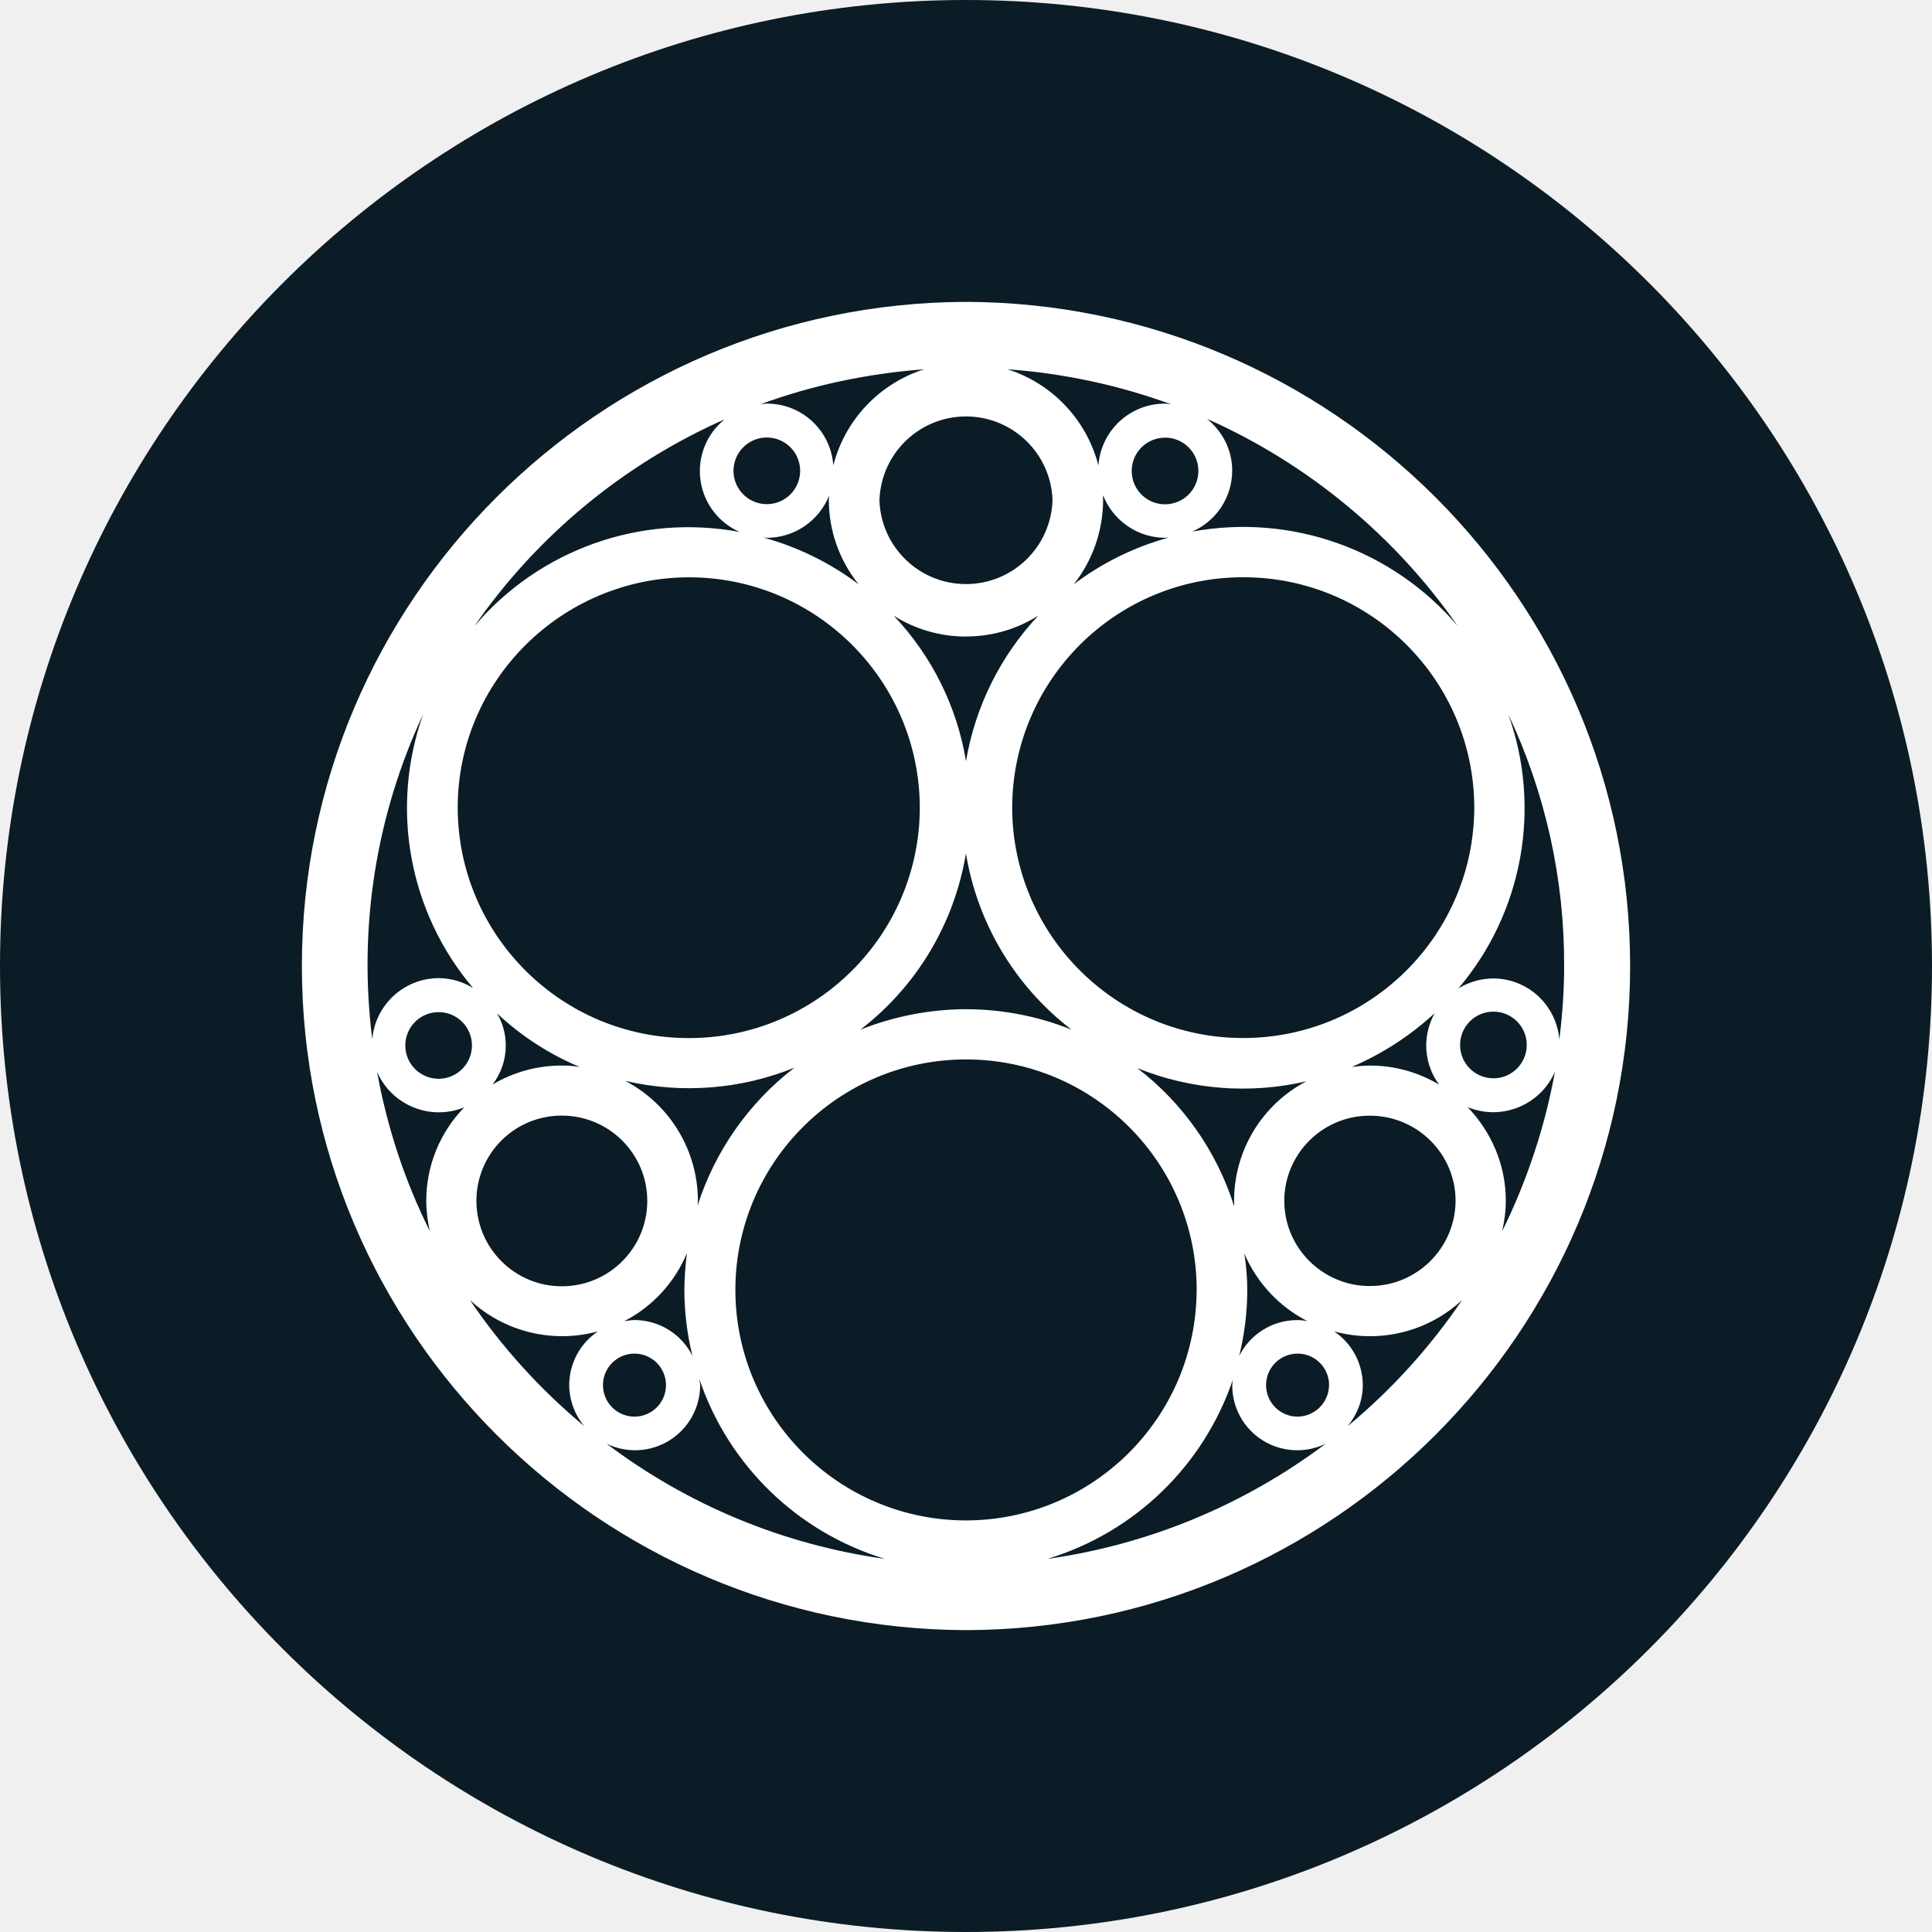
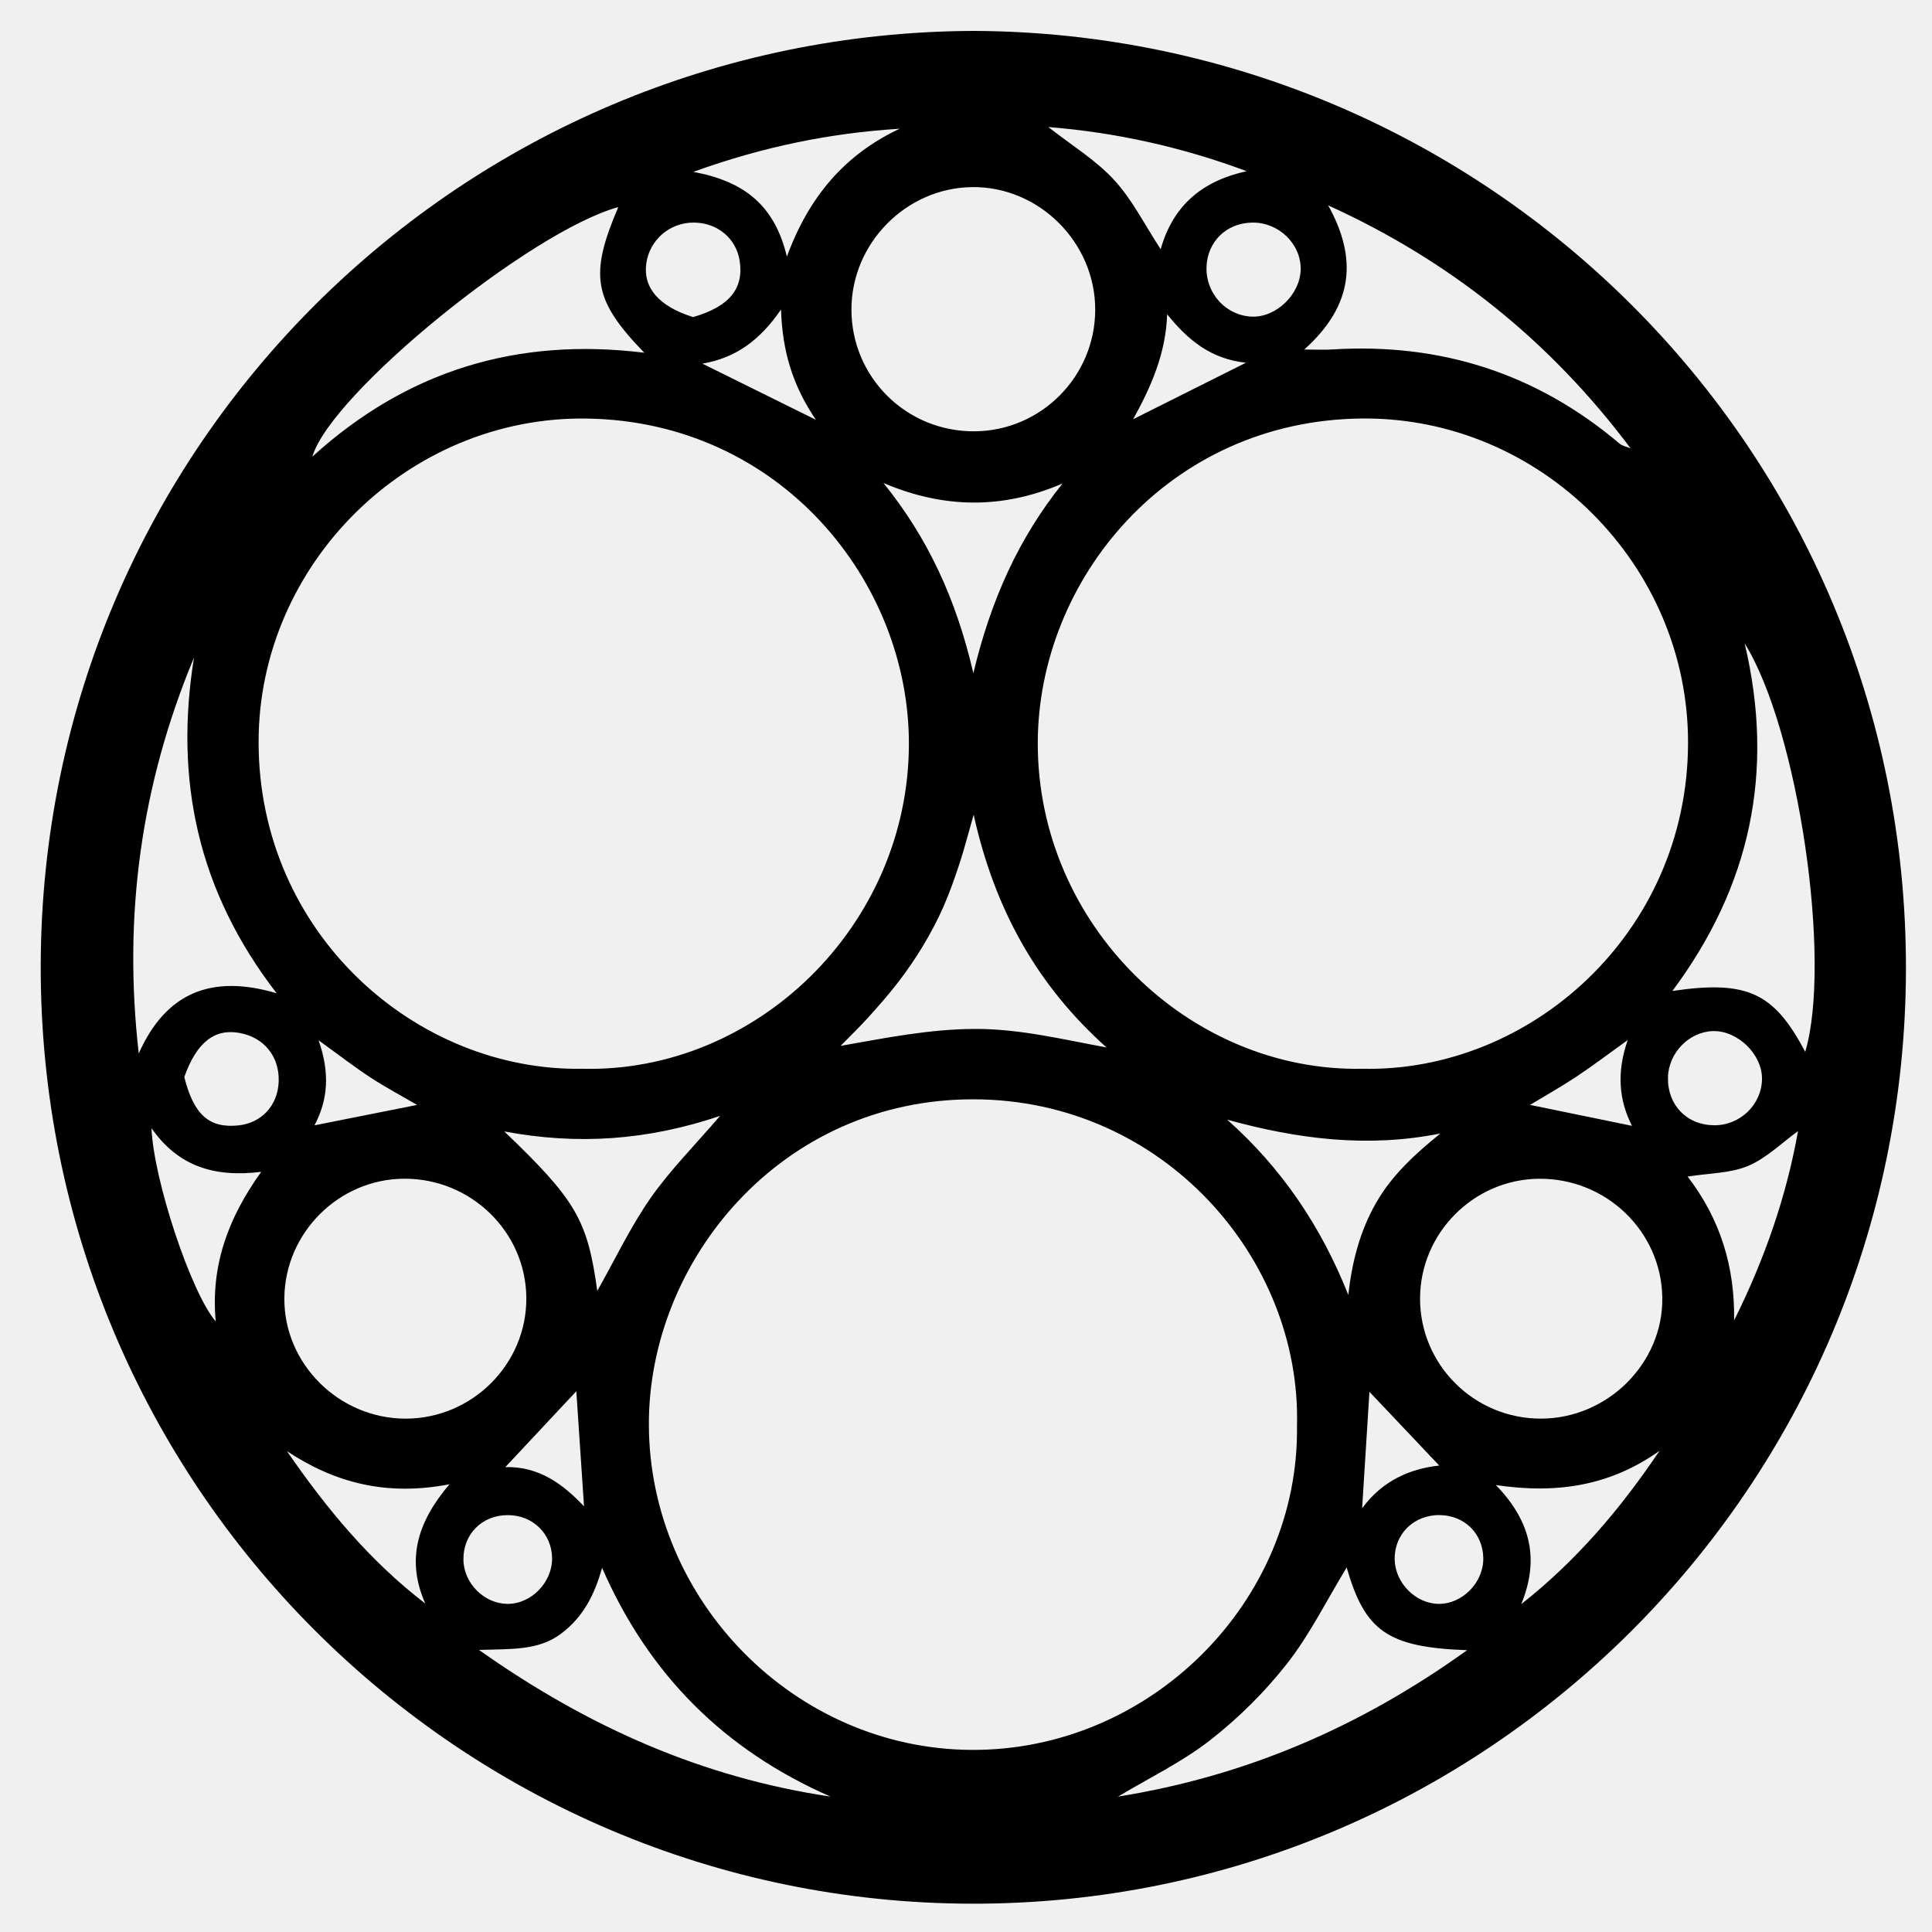
- <svg xmlns="http://www.w3.org/2000/svg" height="32" viewBox="0 0 32 32" width="32">
-   <g fill="none">
-     <circle cx="16" cy="16" fill="#0b1c26" r="16" />
-     <path d="M16 27c-6.068-.018-11-4.943-11-11S9.932 5.018 16 5c6.068.018 11 4.943 11 11s-4.932 10.988-11 11zm9.755-9.25a1.115 1.115 0 01-1.446.588c.389.406.632.951.632 1.55 0 .176-.024.34-.06.504.412-.836.707-1.725.874-2.641zm-1.02.11a.552.552 0 10.002-1.104.552.552 0 00-.003 1.104zm.248-6.027a4.614 4.614 0 01-.826 4.537 1.13 1.13 0 01.572-.164c.577 0 1.05.442 1.099 1.012.049-.4.079-.8.079-1.212a9.68 9.68 0 00-.924-4.173zm-.564 1.544a3.825 3.825 0 00-3.827-3.816 3.825 3.825 0 00-3.827 3.816 3.825 3.825 0 003.827 3.816 3.829 3.829 0 003.827-3.816zM20.44 19.89c0-.83.46-1.593 1.197-1.98a4.657 4.657 0 01-2.8-.219 4.65 4.65 0 011.603 2.284c.006-.037 0-.061 0-.085zm.219 1.478a4.62 4.62 0 01-.134 1.09c.182-.363.553-.593.96-.593a.77.77 0 01.17.018 2.263 2.263 0 01-1.045-1.12c.032.2.048.402.049.605zm2.028-.067a1.42 1.42 0 001.422-1.411c0-.781-.638-1.411-1.422-1.411s-1.415.636-1.415 1.41c0 .782.638 1.412 1.416 1.412zm.935-3.985c.002-.187.05-.37.14-.534a4.82 4.82 0 01-1.373.89c.098-.011.195-.023.298-.023a2.23 2.23 0 011.148.315 1.09 1.09 0 01-.212-.649zm-7.623-.6c.6 0 1.194.115 1.75.339a4.621 4.621 0 01-1.75-2.92 4.632 4.632 0 01-1.749 2.92 4.787 4.787 0 011.75-.34zm0-6.173a2.23 2.23 0 01-1.196-.345A4.593 4.593 0 0116 12.607a4.66 4.66 0 011.197-2.41 2.23 2.23 0 01-1.197.345zm2.272-2.265c0 .507-.171 1-.486 1.4a4.63 4.63 0 011.58-.776c-.025 0-.043.006-.061.006-.468 0-.87-.29-1.033-.703-.005.024 0 .049 0 .073zm1.725-1.338c.25.206.413.508.413.854 0 .438-.26.835-.662 1.011a4.666 4.666 0 014.397 1.563 10.038 10.038 0 00-4.147-3.429zm-.698.309a.552.552 0 10-.003 1.104.552.552 0 00.003-1.105zm-2.612-1.133a2.263 2.263 0 011.507 1.593 1.105 1.105 0 011.1-1.024.671.671 0 01.108.012 10.042 10.042 0 00-2.715-.581zm-2.12 2.162a1.434 1.434 0 002.867 0 1.434 1.434 0 00-2.866 0zm-1.973-1.581a.671.671 0 01.109-.012 1.1 1.1 0 011.1 1.024 2.263 2.263 0 011.506-1.593c-.948.072-1.86.266-2.715.581zm1.135 1.581a.294.294 0 01.006-.073 1.112 1.112 0 01-1.032.703c-.025 0-.043-.006-.061-.006.57.156 1.107.42 1.58.775a2.23 2.23 0 01-.493-1.399zm-1.579-.479a.552.552 0 101.104-.001.552.552 0 00-1.104.001zm-4.294 2.575a4.647 4.647 0 014.397-1.563 1.1 1.1 0 01-.249-1.866 9.948 9.948 0 00-4.148 3.429zm-.274 3.004a3.825 3.825 0 003.827 3.816 3.825 3.825 0 003.827-3.816 3.825 3.825 0 00-3.827-3.816c-2.108.006-3.827 1.714-3.827 3.816zm3.979 6.512c0 .024-.006.055-.006.079a4.678 4.678 0 011.603-2.284 4.657 4.657 0 01-2.8.218 2.249 2.249 0 011.203 1.987zm-3.183-2.575c.001.235-.076.463-.219.648a2.234 2.234 0 011.148-.314c.1-.001.2.007.298.024a4.574 4.574 0 01-1.373-.89c.096.16.146.345.146.532zm-.486 2.575a1.415 1.415 0 002.83 0c0-.782-.637-1.412-1.415-1.412a1.41 1.41 0 00-1.415 1.412zm2.448 1.993c.055-.006.11-.019.17-.019.407.001.778.23.96.594a4.62 4.62 0 01-.134-1.09c.002-.205.016-.41.043-.612-.203.486-.57.885-1.039 1.127zm-4.173-4.67a1.108 1.108 0 011.1-1.012c.201.001.399.058.57.164a4.614 4.614 0 01-.826-4.537 9.79 9.79 0 00-.844 5.384zm1.1-.449a.552.552 0 10-.002 1.104.552.552 0 00.002-1.104zM7.06 19.89c0-.58.226-1.136.631-1.55a1.116 1.116 0 01-1.446-.588c.17.932.463 1.817.875 2.64a2.256 2.256 0 01-.06-.502zm2.842 2.162a2.245 2.245 0 01-2.12-.521c.53.783 1.168 1.486 1.895 2.09a1.07 1.07 0 01-.249-.678c0-.357.178-.69.474-.89zm.085.89a.522.522 0 101.044 0 .522.522 0 00-1.044 0zm4.671 2.878a4.674 4.674 0 01-3.073-2.974c0 .03.012.06.012.097a1.079 1.079 0 01-1.549.97 9.912 9.912 0 004.61 1.907zm5.163-4.452a3.82 3.82 0 10-7.641 0A3.823 3.823 0 0016 25.183a3.827 3.827 0 003.82-3.816zm2.138 2.544a1.08 1.08 0 01-1.045-.055 1.073 1.073 0 01-.504-.914.529.529 0 01.012-.097 4.674 4.674 0 01-3.074 2.974 9.969 9.969 0 004.61-1.908zm.055-.97a.522.522 0 10-.523.522.526.526 0 00.522-.521zm2.204-1.41a2.243 2.243 0 01-2.12.52c.296.2.474.534.474.89 0 .261-.097.491-.249.679a10.005 10.005 0 001.895-2.09z" fill="#fff" />
-   </g>
+ <svg xmlns="http://www.w3.org/2000/svg" version="1.1" id="Layer_1" x="0px" y="0px" viewBox="0 0 500 500" style="enable-background:new 0 0 500 500;" xml:space="preserve">
+   <path d="M252.233,8c132.361,0.69,241.411,108.078,241.023,243.139c-0.386,134.078-108.968,241.748-241.676,241.535  c-132.404-0.212-241.425-107.992-241.04-243.015C10.922,115.286,119.83,8.343,252.233,8z M352.615,276.598  c43.383,0.93,84.069-35.024,84.25-84.165c0.17-46.238-38.187-84.582-84.455-84.124c-49.954,0.495-83.755,41.606-83.835,83.946  C268.485,239.387,307.855,277.478,352.615,276.598z M150.741,276.598c44.859,1.089,84.32-36.854,84.482-83.893  c0.145-42.173-33.266-83.654-83.376-84.384c-46.223-0.673-84.93,37.68-84.922,83.714  C66.934,241.662,107.738,277.335,150.741,276.598z M335.66,368.989c1.138-43.212-34.569-84.4-83.68-84.488  c-49.847-0.09-84.196,41.764-84.052,84.257c0.154,45.453,37.662,83.835,83.436,84.114  C297.719,453.154,336.304,414.436,335.66,368.989z M252.25,111.623c17.212-0.137,31.172-14.219,31.191-31.466  c0.02-17.441-14.577-31.963-31.899-31.735c-17.065,0.225-31.171,14.533-31.19,31.638C220.332,97.647,234.599,111.764,252.25,111.623  z M104.937,367.142c17.243,0.019,31.39-14.108,31.278-31.236c-0.111-17.106-14.35-30.972-31.686-30.857  c-16.846,0.111-30.759,13.982-30.938,30.842C73.411,352.89,87.687,367.122,104.937,367.142z M398.847,367.14  c17.247-0.053,31.6-14.391,31.356-31.319c-0.248-17.146-14.525-30.91-31.91-30.762c-16.885,0.144-30.719,14.039-30.782,30.918  C367.447,353.187,381.532,367.194,398.847,367.14z M432.817,256.457c19.389-2.832,26.282,0.404,34.374,15.768  c6.946-23.466-1.743-83.341-15.681-105.736C459.435,199.919,452.885,229.5,432.817,256.457z M50.205,170.187  c-13.788,33.04-18.352,67.021-14.296,102.448c7.001-15.692,18.742-20.583,35.688-15.585  C51.074,230.495,45.127,201.673,50.205,170.187z M337.538,90.463c3.386,0,5.232,0.101,7.064-0.015  c28.089-1.787,52.993,6.121,74.543,24.358c0.754,0.638,1.889,0.825,2.847,1.223c-20.774-27.742-46.737-48.572-78.251-62.871  C351.265,66.772,350.422,78.9,337.538,90.463z M160.004,53.602c-22.582,6.164-74.387,48.207-79.16,64.569  c24.47-22.252,52.98-30.94,85.893-26.884C153.528,77.633,152.469,71.282,160.004,53.602z M286.377,271.087  c-17.873-15.966-28.937-35.615-34.397-60.246c-1.545,5.396-2.463,9.029-3.636,12.578c-1.262,3.819-2.593,7.634-4.212,11.311  c-1.511,3.433-3.292,6.771-5.222,9.99c-1.931,3.22-4.06,6.343-6.346,9.322c-2.45,3.193-5.115,6.23-7.815,9.219  c-2.308,2.556-4.798,4.947-7.208,7.411c11.874-2.099,23.07-4.341,34.718-4.386C263.837,266.243,274.918,268.967,286.377,271.087z   M155.815,405.745c-1.961,7.059-4.941,12.817-10.641,17.071c-5.878,4.387-12.784,3.901-21.218,4.184  c28.484,20.121,58,33.038,90.982,37.96C187.496,452.955,167.865,433.391,155.815,405.745z M348.517,405.656  c-5.284,8.69-9.556,17.396-15.409,24.862c-5.744,7.327-12.554,14.09-19.895,19.818c-7.308,5.702-15.859,9.812-23.865,14.62  c32.794-5.254,62.42-17.83,90.332-37.884C359.135,426.317,353.248,422.155,348.517,405.656z M154.574,334.081  c4.752-8.408,8.652-16.671,13.813-24.052c5.068-7.248,11.417-13.6,17.968-21.236c-18.72,6.326-36.885,7.599-55.84,4.02  C149.07,310.605,152.03,315.656,154.574,334.081z M317.596,289.77c14.239,12.637,24.383,27.819,31.339,45.345  c0.971-8.597,3.026-16.574,7.252-23.916c4.132-7.177,10.139-12.632,16.603-17.862C353.978,297.121,335.849,294.805,317.596,289.77z   M274.982,125.13c-15.569,6.707-30.802,6.483-46.34-0.125c11.439,14.167,18.797,29.942,23.26,49.216  C256.505,154.999,263.692,139.245,274.982,125.13z M179.431,44.476c13.301,2.465,21.082,8.772,24.214,21.94  c5.748-15.649,15.098-26.479,29.187-33.104C214.867,34.45,197.706,37.892,179.431,44.476z M322.643,44.302  c-16.695-6.212-33.69-10.008-51.338-11.425c5.941,4.668,12.242,8.494,17.039,13.705c4.739,5.147,7.957,11.694,12.035,17.921  C303.613,53.029,311.296,46.777,322.643,44.302z M74.263,375.557c10.183,14.771,21.363,28.359,35.803,39.447  c-4.933-11.166-2.238-20.898,6.255-30.876C100.039,387.259,86.68,383.78,74.263,375.557z M429.487,375.465  c-12.385,8.806-26.009,11.297-42.358,8.867c9.429,9.705,11.134,19.655,6.575,30.812  C408.107,403.809,419.482,390.326,429.487,375.465z M39.201,291.973c0.574,13.45,10.19,42.45,16.627,50.026  c-1.311-14.34,3.08-26.598,11.771-38.726C55.276,304.785,46.061,301.745,39.201,291.973z M448.785,341.718  c7.915-15.865,13.578-32.257,16.538-48.984c-4.271,3.081-8.19,7.02-12.928,9.008c-4.597,1.93-10.034,1.857-15.64,2.749  C445.316,315.641,448.992,327.966,448.785,341.718z M179.368,82.06c9.409-2.703,13.183-7.402,12.054-14.584  c-0.913-5.809-5.783-9.856-11.88-9.872c-6.214-0.017-11.416,4.455-12.278,10.554C166.375,74.445,170.507,79.296,179.368,82.06z   M336.614,69.703c0.103-6.553-5.648-12.149-12.431-12.099c-6.732,0.051-11.745,4.898-11.939,11.543  c-0.199,6.834,5.087,12.57,11.792,12.796C330.33,82.155,336.513,76.138,336.614,69.703z M47.695,278.742  c2.459,9.798,6.488,13.304,14.031,12.509c5.986-0.631,10.171-5.178,10.397-11.297c0.239-6.449-3.695-11.402-10.013-12.608  C55.578,266.1,50.888,269.709,47.695,278.742z M456.003,279.101c-0.004-6.273-6.298-12.386-12.618-12.255  c-6.227,0.129-11.586,5.625-11.714,12.013c-0.142,7.11,4.855,12.294,11.915,12.359C450.387,291.28,456.008,285.795,456.003,279.101z   M142.877,403.145c-0.132-6.27-5.006-10.993-11.385-11.033c-6.74-0.043-11.702,4.957-11.555,11.642  c0.132,6.025,5.36,11.25,11.333,11.326C137.476,415.159,143.01,409.47,142.877,403.145z M383.873,403.209  c-0.109-6.341-4.867-11.029-11.27-11.106c-6.735-0.081-11.824,4.962-11.659,11.554c0.151,6.02,5.401,11.325,11.302,11.421  C378.451,415.179,383.982,409.532,383.873,403.209z M302.055,81.34c-0.326,10.063-4.119,18.708-8.801,27.161  c9.734-4.877,18.951-9.495,29.191-14.625C313.249,92.9,307.356,87.881,302.055,81.34z M202.127,80.105  c-5.41,7.88-11.663,12.533-20.351,14.004c9.844,4.87,19.135,9.466,29.372,14.529C205.191,99.846,202.478,91.031,202.127,80.105z   M149.149,360.052c-5.797,6.196-11.955,12.777-18.376,19.639c8.757-0.247,14.971,4.453,20.372,10.145  C150.456,379.559,149.784,369.528,149.149,360.052z M352.516,390.35c5.116-7.02,12.258-10.25,19.959-11.064  c-6.342-6.701-12.493-13.202-18.065-19.089C353.824,369.525,353.186,379.687,352.516,390.35z M421.244,269.175  c-5.273,3.781-9.235,6.799-13.38,9.541c-3.945,2.609-8.081,4.93-11.889,7.229c8.954,1.839,17.418,3.577,26.385,5.419  C419.002,284.777,418.322,277.642,421.244,269.175z M81.386,291.236c9.213-1.832,17.714-3.523,26.549-5.281  c-3.99-2.332-8.174-4.562-12.127-7.146c-4.131-2.701-8.04-5.742-13.358-9.582C85.439,277.737,84.861,284.698,81.386,291.236z" />
</svg>
